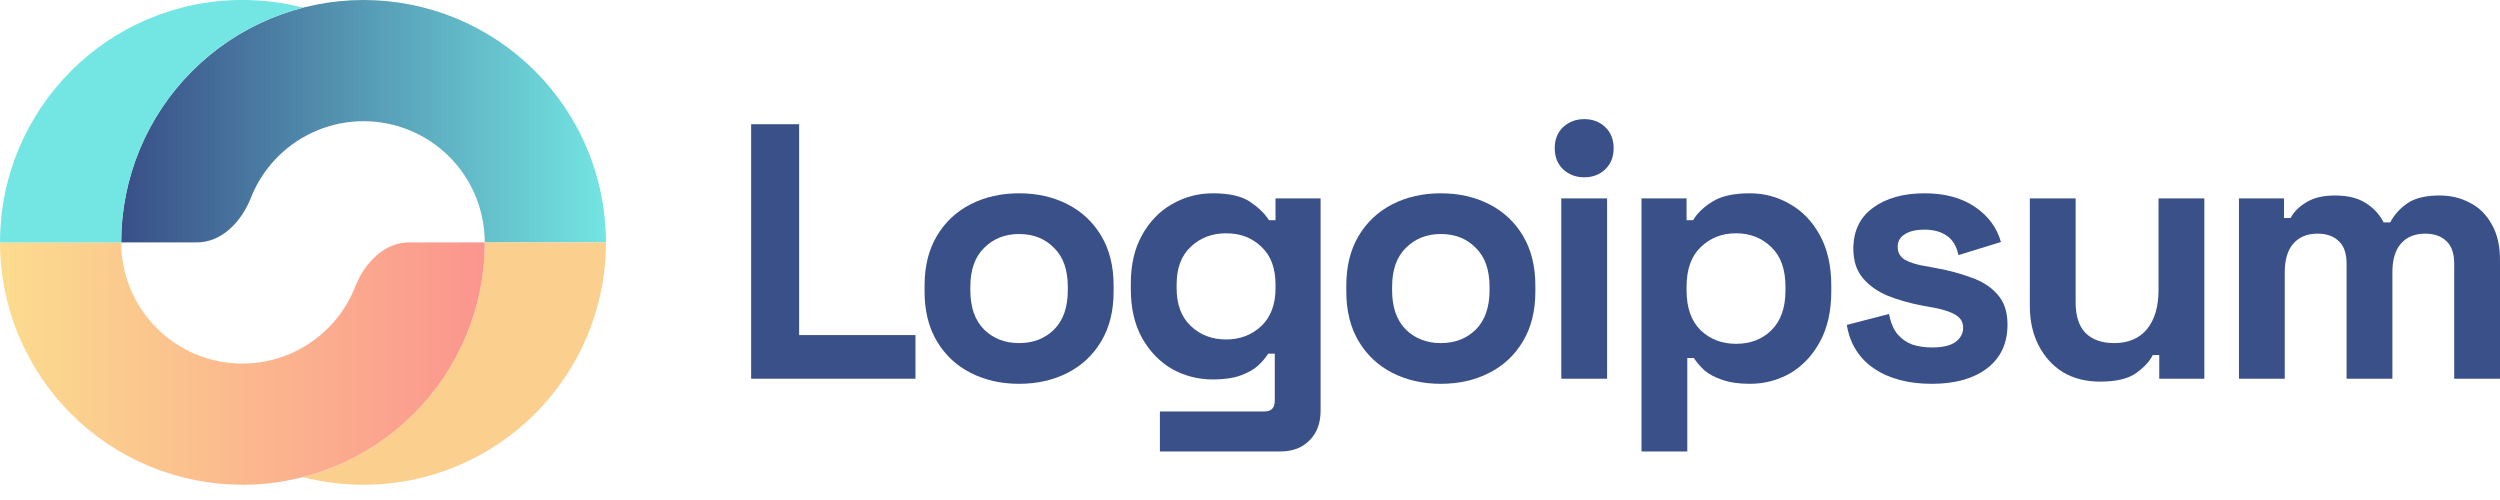
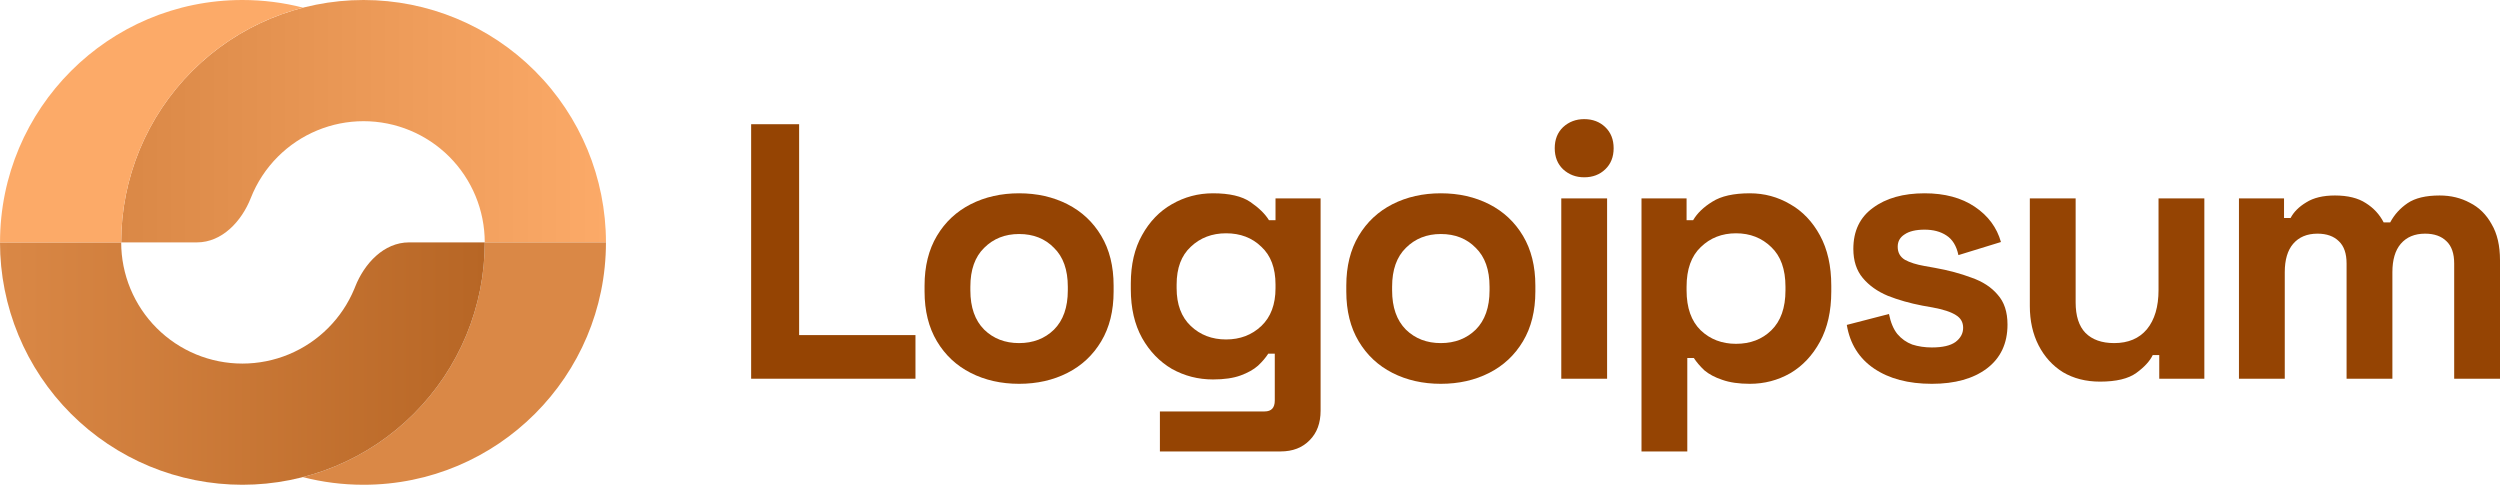
<svg xmlns="http://www.w3.org/2000/svg" id="logo-45" class="gradient" width="160" height="32" viewBox="0 0 160 32" fill="none">
-   <path d="M48.073 24.238V7.95H51.144V21.446H58.59V24.238H48.073Z" fill="#3A5088" class="cneutral" />
-   <path d="M65.222 24.564C64.074 24.564 63.042 24.331 62.127 23.866C61.212 23.401 60.49 22.726 59.963 21.841C59.435 20.957 59.172 19.895 59.172 18.654V18.281C59.172 17.04 59.435 15.978 59.963 15.094C60.49 14.209 61.212 13.535 62.127 13.069C63.042 12.604 64.074 12.371 65.222 12.371C66.369 12.371 67.401 12.604 68.316 13.069C69.231 13.535 69.953 14.209 70.48 15.094C71.008 15.978 71.271 17.04 71.271 18.281V18.654C71.271 19.895 71.008 20.957 70.48 21.841C69.953 22.726 69.231 23.401 68.316 23.866C67.401 24.331 66.369 24.564 65.222 24.564ZM65.222 21.958C66.121 21.958 66.866 21.671 67.455 21.097C68.045 20.507 68.34 19.67 68.34 18.584V18.351C68.34 17.265 68.045 16.435 67.455 15.861C66.881 15.272 66.137 14.977 65.222 14.977C64.322 14.977 63.577 15.272 62.988 15.861C62.398 16.435 62.103 17.265 62.103 18.351V18.584C62.103 19.67 62.398 20.507 62.988 21.097C63.577 21.671 64.322 21.958 65.222 21.958Z" fill="#3A5088" class="cneutral" />
-   <path d="M72.372 18.514V18.142C72.372 16.932 72.612 15.9 73.093 15.047C73.574 14.178 74.21 13.519 75.001 13.069C75.808 12.604 76.684 12.371 77.631 12.371C78.686 12.371 79.484 12.557 80.027 12.93C80.57 13.302 80.966 13.69 81.214 14.093H81.633V12.697H84.518V26.286C84.518 27.077 84.285 27.705 83.82 28.171C83.355 28.651 82.734 28.892 81.959 28.892H74.234V26.332H80.935C81.369 26.332 81.586 26.1 81.586 25.634V22.633H81.168C81.012 22.881 80.795 23.137 80.516 23.401C80.237 23.649 79.865 23.858 79.399 24.029C78.934 24.199 78.344 24.285 77.631 24.285C76.684 24.285 75.808 24.06 75.001 23.61C74.21 23.145 73.574 22.485 73.093 21.632C72.612 20.763 72.372 19.724 72.372 18.514ZM78.468 21.725C79.368 21.725 80.12 21.438 80.725 20.864C81.33 20.29 81.633 19.484 81.633 18.444V18.212C81.633 17.157 81.33 16.35 80.725 15.792C80.136 15.218 79.384 14.931 78.468 14.931C77.569 14.931 76.816 15.218 76.211 15.792C75.606 16.35 75.304 17.157 75.304 18.212V18.444C75.304 19.484 75.606 20.29 76.211 20.864C76.816 21.438 77.569 21.725 78.468 21.725Z" fill="#3A5088" class="cneutral" />
-   <path d="M92.213 24.564C91.065 24.564 90.034 24.331 89.118 23.866C88.203 23.401 87.482 22.726 86.954 21.841C86.427 20.957 86.163 19.895 86.163 18.654V18.281C86.163 17.04 86.427 15.978 86.954 15.094C87.482 14.209 88.203 13.535 89.118 13.069C90.034 12.604 91.065 12.371 92.213 12.371C93.361 12.371 94.392 12.604 95.308 13.069C96.223 13.535 96.944 14.209 97.472 15.094C97.999 15.978 98.263 17.04 98.263 18.281V18.654C98.263 19.895 97.999 20.957 97.472 21.841C96.944 22.726 96.223 23.401 95.308 23.866C94.392 24.331 93.361 24.564 92.213 24.564ZM92.213 21.958C93.113 21.958 93.857 21.671 94.447 21.097C95.036 20.507 95.331 19.67 95.331 18.584V18.351C95.331 17.265 95.036 16.435 94.447 15.861C93.873 15.272 93.128 14.977 92.213 14.977C91.313 14.977 90.569 15.272 89.979 15.861C89.39 16.435 89.095 17.265 89.095 18.351V18.584C89.095 19.67 89.39 20.507 89.979 21.097C90.569 21.671 91.313 21.958 92.213 21.958Z" fill="#3A5088" class="cneutral" />
-   <path d="M99.922 24.238V12.697H102.854V24.238H99.922ZM101.388 11.347C100.86 11.347 100.411 11.177 100.038 10.835C99.681 10.494 99.503 10.044 99.503 9.486C99.503 8.927 99.681 8.478 100.038 8.136C100.411 7.795 100.86 7.624 101.388 7.624C101.931 7.624 102.381 7.795 102.737 8.136C103.094 8.478 103.273 8.927 103.273 9.486C103.273 10.044 103.094 10.494 102.737 10.835C102.381 11.177 101.931 11.347 101.388 11.347Z" fill="#3A5088" class="cneutral" />
-   <path d="M105.056 28.892V12.697H107.941V14.093H108.36C108.623 13.643 109.034 13.248 109.593 12.906C110.151 12.55 110.95 12.371 111.99 12.371C112.92 12.371 113.781 12.604 114.572 13.069C115.364 13.519 116 14.186 116.48 15.07C116.961 15.954 117.202 17.025 117.202 18.281V18.654C117.202 19.91 116.961 20.98 116.48 21.865C116 22.749 115.364 23.424 114.572 23.889C113.781 24.339 112.92 24.564 111.99 24.564C111.292 24.564 110.702 24.479 110.221 24.308C109.756 24.153 109.376 23.951 109.081 23.703C108.802 23.439 108.577 23.175 108.406 22.912H107.987V28.892H105.056ZM111.105 22.004C112.021 22.004 112.773 21.717 113.362 21.143C113.967 20.554 114.27 19.701 114.27 18.584V18.351C114.27 17.234 113.967 16.389 113.362 15.815C112.757 15.225 112.005 14.931 111.105 14.931C110.206 14.931 109.453 15.225 108.848 15.815C108.243 16.389 107.941 17.234 107.941 18.351V18.584C107.941 19.701 108.243 20.554 108.848 21.143C109.453 21.717 110.206 22.004 111.105 22.004Z" fill="#3A5088" class="cneutral" />
-   <path d="M123.64 24.564C122.135 24.564 120.902 24.238 119.94 23.587C118.979 22.935 118.397 22.004 118.195 20.794L120.894 20.096C121.003 20.639 121.181 21.066 121.43 21.376C121.693 21.686 122.011 21.911 122.384 22.051C122.771 22.175 123.19 22.237 123.64 22.237C124.323 22.237 124.827 22.121 125.152 21.888C125.478 21.64 125.641 21.337 125.641 20.98C125.641 20.624 125.486 20.352 125.176 20.166C124.865 19.965 124.369 19.802 123.687 19.677L123.035 19.561C122.228 19.406 121.492 19.197 120.825 18.933C120.157 18.654 119.622 18.274 119.219 17.793C118.816 17.312 118.614 16.691 118.614 15.931C118.614 14.783 119.033 13.907 119.871 13.302C120.708 12.681 121.81 12.371 123.175 12.371C124.462 12.371 125.533 12.658 126.386 13.232C127.239 13.806 127.797 14.558 128.061 15.489L125.339 16.327C125.215 15.737 124.959 15.319 124.571 15.07C124.198 14.822 123.733 14.698 123.175 14.698C122.616 14.698 122.19 14.799 121.895 15.001C121.6 15.187 121.453 15.45 121.453 15.792C121.453 16.164 121.608 16.443 121.918 16.629C122.228 16.8 122.647 16.932 123.175 17.025L123.826 17.141C124.695 17.296 125.478 17.506 126.176 17.77C126.89 18.018 127.448 18.382 127.852 18.863C128.27 19.328 128.48 19.965 128.48 20.771C128.48 21.981 128.038 22.92 127.154 23.587C126.285 24.238 125.114 24.564 123.64 24.564Z" fill="#3A5088" class="cneutral" />
-   <path d="M134.4 24.424C133.5 24.424 132.709 24.223 132.026 23.819C131.359 23.401 130.84 22.826 130.467 22.097C130.095 21.368 129.909 20.531 129.909 19.584V12.697H132.841V19.352C132.841 20.22 133.05 20.872 133.469 21.306C133.903 21.741 134.516 21.958 135.307 21.958C136.207 21.958 136.905 21.663 137.401 21.074C137.898 20.469 138.146 19.631 138.146 18.561V12.697H141.078V24.238H138.192V22.726H137.774C137.588 23.113 137.238 23.494 136.727 23.866C136.215 24.238 135.439 24.424 134.4 24.424Z" fill="#3A5088" class="cneutral" />
-   <path d="M143.293 24.238V12.697H146.178V13.953H146.597C146.799 13.566 147.133 13.232 147.598 12.953C148.063 12.658 148.676 12.511 149.436 12.511C150.258 12.511 150.918 12.674 151.414 12.999C151.91 13.31 152.29 13.721 152.554 14.233H152.973C153.237 13.736 153.609 13.325 154.09 12.999C154.571 12.674 155.253 12.511 156.137 12.511C156.851 12.511 157.495 12.666 158.069 12.976C158.658 13.271 159.124 13.729 159.465 14.349C159.822 14.954 160 15.722 160 16.653V24.238H157.068V16.862C157.068 16.226 156.905 15.753 156.58 15.443C156.254 15.117 155.796 14.954 155.207 14.954C154.54 14.954 154.02 15.171 153.648 15.605C153.291 16.024 153.113 16.629 153.113 17.42V24.238H150.181V16.862C150.181 16.226 150.018 15.753 149.692 15.443C149.366 15.117 148.909 14.954 148.319 14.954C147.652 14.954 147.132 15.171 146.76 15.605C146.403 16.024 146.225 16.629 146.225 17.42V24.238H143.293Z" fill="#3A5088" class="cneutral" />
+   <path d="M48.073 24.238V7.95H51.144V21.446H58.59V24.238H48.073Z" fill="#954403" class="cneutral" stop-color="#954403" />
+   <path d="M65.222 24.564C64.074 24.564 63.042 24.331 62.127 23.866C61.212 23.401 60.49 22.726 59.963 21.841C59.435 20.957 59.172 19.895 59.172 18.654V18.281C59.172 17.04 59.435 15.978 59.963 15.094C60.49 14.209 61.212 13.535 62.127 13.069C63.042 12.604 64.074 12.371 65.222 12.371C66.369 12.371 67.401 12.604 68.316 13.069C69.231 13.535 69.953 14.209 70.48 15.094C71.008 15.978 71.271 17.04 71.271 18.281V18.654C71.271 19.895 71.008 20.957 70.48 21.841C69.953 22.726 69.231 23.401 68.316 23.866C67.401 24.331 66.369 24.564 65.222 24.564ZM65.222 21.958C66.121 21.958 66.866 21.671 67.455 21.097C68.045 20.507 68.34 19.67 68.34 18.584V18.351C68.34 17.265 68.045 16.435 67.455 15.861C66.881 15.272 66.137 14.977 65.222 14.977C64.322 14.977 63.577 15.272 62.988 15.861C62.398 16.435 62.103 17.265 62.103 18.351V18.584C62.103 19.67 62.398 20.507 62.988 21.097C63.577 21.671 64.322 21.958 65.222 21.958Z" fill="#954403" class="cneutral" stop-color="#954403" />
+   <path d="M72.372 18.514V18.142C72.372 16.932 72.612 15.9 73.093 15.047C73.574 14.178 74.21 13.519 75.001 13.069C75.808 12.604 76.684 12.371 77.631 12.371C78.686 12.371 79.484 12.557 80.027 12.93C80.57 13.302 80.966 13.69 81.214 14.093H81.633V12.697H84.518V26.286C84.518 27.077 84.285 27.705 83.82 28.171C83.355 28.651 82.734 28.892 81.959 28.892H74.234V26.332H80.935C81.369 26.332 81.586 26.1 81.586 25.634V22.633H81.168C81.012 22.881 80.795 23.137 80.516 23.401C80.237 23.649 79.865 23.858 79.399 24.029C78.934 24.199 78.344 24.285 77.631 24.285C76.684 24.285 75.808 24.06 75.001 23.61C74.21 23.145 73.574 22.485 73.093 21.632C72.612 20.763 72.372 19.724 72.372 18.514ZM78.468 21.725C79.368 21.725 80.12 21.438 80.725 20.864C81.33 20.29 81.633 19.484 81.633 18.444V18.212C81.633 17.157 81.33 16.35 80.725 15.792C80.136 15.218 79.384 14.931 78.468 14.931C77.569 14.931 76.816 15.218 76.211 15.792C75.606 16.35 75.304 17.157 75.304 18.212V18.444C75.304 19.484 75.606 20.29 76.211 20.864C76.816 21.438 77.569 21.725 78.468 21.725Z" fill="#954403" class="cneutral" stop-color="#954403" />
+   <path d="M92.213 24.564C91.065 24.564 90.034 24.331 89.118 23.866C88.203 23.401 87.482 22.726 86.954 21.841C86.427 20.957 86.163 19.895 86.163 18.654V18.281C86.163 17.04 86.427 15.978 86.954 15.094C87.482 14.209 88.203 13.535 89.118 13.069C90.034 12.604 91.065 12.371 92.213 12.371C93.361 12.371 94.392 12.604 95.308 13.069C96.223 13.535 96.944 14.209 97.472 15.094C97.999 15.978 98.263 17.04 98.263 18.281V18.654C98.263 19.895 97.999 20.957 97.472 21.841C96.944 22.726 96.223 23.401 95.308 23.866C94.392 24.331 93.361 24.564 92.213 24.564ZM92.213 21.958C93.113 21.958 93.857 21.671 94.447 21.097C95.036 20.507 95.331 19.67 95.331 18.584V18.351C95.331 17.265 95.036 16.435 94.447 15.861C93.873 15.272 93.128 14.977 92.213 14.977C91.313 14.977 90.569 15.272 89.979 15.861C89.39 16.435 89.095 17.265 89.095 18.351V18.584C89.095 19.67 89.39 20.507 89.979 21.097C90.569 21.671 91.313 21.958 92.213 21.958Z" fill="#954403" class="cneutral" stop-color="#954403" />
+   <path d="M99.922 24.238V12.697H102.854V24.238H99.922ZM101.388 11.347C100.86 11.347 100.411 11.177 100.038 10.835C99.681 10.494 99.503 10.044 99.503 9.486C99.503 8.927 99.681 8.478 100.038 8.136C100.411 7.795 100.86 7.624 101.388 7.624C101.931 7.624 102.381 7.795 102.737 8.136C103.094 8.478 103.273 8.927 103.273 9.486C103.273 10.044 103.094 10.494 102.737 10.835C102.381 11.177 101.931 11.347 101.388 11.347Z" fill="#954403" class="cneutral" stop-color="#954403" />
+   <path d="M105.056 28.892V12.697H107.941V14.093H108.36C108.623 13.643 109.034 13.248 109.593 12.906C110.151 12.55 110.95 12.371 111.99 12.371C112.92 12.371 113.781 12.604 114.572 13.069C115.364 13.519 116 14.186 116.48 15.07C116.961 15.954 117.202 17.025 117.202 18.281V18.654C117.202 19.91 116.961 20.98 116.48 21.865C116 22.749 115.364 23.424 114.572 23.889C113.781 24.339 112.92 24.564 111.99 24.564C111.292 24.564 110.702 24.479 110.221 24.308C109.756 24.153 109.376 23.951 109.081 23.703C108.802 23.439 108.577 23.175 108.406 22.912H107.987V28.892H105.056ZM111.105 22.004C112.021 22.004 112.773 21.717 113.362 21.143C113.967 20.554 114.27 19.701 114.27 18.584V18.351C114.27 17.234 113.967 16.389 113.362 15.815C112.757 15.225 112.005 14.931 111.105 14.931C110.206 14.931 109.453 15.225 108.848 15.815C108.243 16.389 107.941 17.234 107.941 18.351V18.584C107.941 19.701 108.243 20.554 108.848 21.143C109.453 21.717 110.206 22.004 111.105 22.004Z" fill="#954403" class="cneutral" stop-color="#954403" />
+   <path d="M123.64 24.564C122.135 24.564 120.902 24.238 119.94 23.587C118.979 22.935 118.397 22.004 118.195 20.794L120.894 20.096C121.003 20.639 121.181 21.066 121.43 21.376C121.693 21.686 122.011 21.911 122.384 22.051C122.771 22.175 123.19 22.237 123.64 22.237C124.323 22.237 124.827 22.121 125.152 21.888C125.478 21.64 125.641 21.337 125.641 20.98C125.641 20.624 125.486 20.352 125.176 20.166C124.865 19.965 124.369 19.802 123.687 19.677L123.035 19.561C122.228 19.406 121.492 19.197 120.825 18.933C120.157 18.654 119.622 18.274 119.219 17.793C118.816 17.312 118.614 16.691 118.614 15.931C118.614 14.783 119.033 13.907 119.871 13.302C120.708 12.681 121.81 12.371 123.175 12.371C124.462 12.371 125.533 12.658 126.386 13.232C127.239 13.806 127.797 14.558 128.061 15.489L125.339 16.327C125.215 15.737 124.959 15.319 124.571 15.07C124.198 14.822 123.733 14.698 123.175 14.698C122.616 14.698 122.19 14.799 121.895 15.001C121.6 15.187 121.453 15.45 121.453 15.792C121.453 16.164 121.608 16.443 121.918 16.629C122.228 16.8 122.647 16.932 123.175 17.025L123.826 17.141C124.695 17.296 125.478 17.506 126.176 17.77C126.89 18.018 127.448 18.382 127.852 18.863C128.27 19.328 128.48 19.965 128.48 20.771C128.48 21.981 128.038 22.92 127.154 23.587C126.285 24.238 125.114 24.564 123.64 24.564Z" fill="#954403" class="cneutral" stop-color="#954403" />
+   <path d="M134.4 24.424C133.5 24.424 132.709 24.223 132.026 23.819C131.359 23.401 130.84 22.826 130.467 22.097C130.095 21.368 129.909 20.531 129.909 19.584V12.697H132.841V19.352C132.841 20.22 133.05 20.872 133.469 21.306C133.903 21.741 134.516 21.958 135.307 21.958C136.207 21.958 136.905 21.663 137.401 21.074C137.898 20.469 138.146 19.631 138.146 18.561V12.697H141.078V24.238H138.192V22.726H137.774C137.588 23.113 137.238 23.494 136.727 23.866C136.215 24.238 135.439 24.424 134.4 24.424Z" fill="#954403" class="cneutral" stop-color="#954403" />
+   <path d="M143.293 24.238V12.697H146.178V13.953H146.597C146.799 13.566 147.133 13.232 147.598 12.953C148.063 12.658 148.676 12.511 149.436 12.511C150.258 12.511 150.918 12.674 151.414 12.999C151.91 13.31 152.29 13.721 152.554 14.233H152.973C153.237 13.736 153.609 13.325 154.09 12.999C154.571 12.674 155.253 12.511 156.137 12.511C156.851 12.511 157.495 12.666 158.069 12.976C158.658 13.271 159.124 13.729 159.465 14.349C159.822 14.954 160 15.722 160 16.653V24.238H157.068V16.862C157.068 16.226 156.905 15.753 156.58 15.443C156.254 15.117 155.796 14.954 155.207 14.954C154.54 14.954 154.02 15.171 153.648 15.605C153.291 16.024 153.113 16.629 153.113 17.42V24.238H150.181V16.862C150.181 16.226 150.018 15.753 149.692 15.443C149.366 15.117 148.909 14.954 148.319 14.954C147.652 14.954 147.132 15.171 146.76 15.605C146.403 16.024 146.225 16.629 146.225 17.42V24.238H143.293Z" fill="#954403" class="cneutral" stop-color="#954403" />
  <path d="M38.781 15.513C38.781 11.399 37.147 7.453 34.237 4.544C31.328 1.634 27.382 5.39515e-07 23.268 0C19.154 -5.39514e-07 15.208 1.634 12.299 4.544C9.39 7.453 7.756 11.399 7.756 15.513L12.603 15.513C14.21 15.513 15.463 14.166 16.051 12.672C16.437 11.69 17.023 10.788 17.784 10.028C19.238 8.574 21.211 7.756 23.268 7.756C25.325 7.756 27.298 8.574 28.753 10.028C30.207 11.483 31.024 13.456 31.024 15.513H38.781Z" fill="url(#paint0_linear_1422_656)" />
-   <path d="M29.845 21.449C30.624 19.567 31.025 17.55 31.025 15.513H38.781C38.781 24.08 31.836 31.025 23.268 31.025C21.927 31.025 20.625 30.855 19.383 30.535C20.085 30.354 20.776 30.123 21.449 29.845C23.331 29.065 25.041 27.922 26.482 26.482C27.922 25.041 29.065 23.331 29.845 21.449Z" fill="#FBCF8E" class="ccompli1" />
+   <path d="M29.845 21.449C30.624 19.567 31.025 17.55 31.025 15.513H38.781C38.781 24.08 31.836 31.025 23.268 31.025C21.927 31.025 20.625 30.855 19.383 30.535C20.085 30.354 20.776 30.123 21.449 29.845C23.331 29.065 25.041 27.922 26.482 26.482C27.922 25.041 29.065 23.331 29.845 21.449Z" fill="#da8846" class="ccompli1" stop-color="#da8846" />
  <path d="M0 15.513C-2.91433e-07 17.55 0.401 19.567 1.181 21.449C1.96 23.331 3.103 25.041 4.544 26.482C5.984 27.922 7.694 29.065 9.576 29.845C11.458 30.624 13.476 31.025 15.513 31.025C17.55 31.025 19.567 30.624 21.449 29.845C23.331 29.065 25.041 27.922 26.482 26.482C27.922 25.041 29.065 23.331 29.845 21.449C30.624 19.567 31.025 17.55 31.025 15.513L26.178 15.513C24.571 15.513 23.318 16.859 22.73 18.354C22.713 18.396 22.696 18.439 22.679 18.481C22.289 19.422 21.718 20.277 20.997 20.997C20.277 21.717 19.422 22.289 18.481 22.679C17.54 23.068 16.531 23.269 15.513 23.269C14.494 23.269 13.486 23.068 12.544 22.679C11.603 22.289 10.748 21.717 10.028 20.997C9.308 20.277 8.737 19.422 8.347 18.481C7.957 17.54 7.756 16.531 7.756 15.513L0 15.513Z" fill="url(#paint1_linear_1422_656)" />
-   <path d="M0.002 15.513C0.002 6.945 6.947 0 15.514 0C16.856 0 18.157 0.17 19.399 0.49C16.735 1.177 14.277 2.565 12.299 4.544C9.39 7.453 7.756 11.399 7.756 15.513H0.002Z" fill="#73E5E2" class="ccustom" />
+   <path d="M0.002 15.513C0.002 6.945 6.947 0 15.514 0C16.856 0 18.157 0.17 19.399 0.49C16.735 1.177 14.277 2.565 12.299 4.544C9.39 7.453 7.756 11.399 7.756 15.513H0.002Z" fill="#fcaa68" class="ccustom" stop-color="#fcaa68" />
  <defs>
    <linearGradient id="paint0_linear_1422_656" x1="38.781" y1="7.756" x2="7.756" y2="7.756" gradientUnits="userSpaceOnUse">
-       <stop class="ccustom" stop-color="#73E5E2" />
-       <stop class="ccompli1" offset="1" stop-color="#394F87" />
+       <stop class="ccustom" stop-color="#fcaa68" fill="#fcaa68" />
+       <stop class="ccompli1" offset="1" stop-color="#da8846" fill="#da8846" />
    </linearGradient>
    <linearGradient id="paint1_linear_1422_656" x1="1.01712e-06" y1="23.269" x2="31.025" y2="23.269" gradientUnits="userSpaceOnUse">
-       <stop class="ccompli1" stop-color="#FBDC8E" />
-       <stop class="ccompli2" offset="1" stop-color="#FB958E" />
+       <stop class="ccompli1" stop-color="#da8846" fill="#da8846" />
+       <stop class="ccompli2" offset="1" stop-color="#b76625" fill="#b76625" />
    </linearGradient>
  </defs>
</svg>
